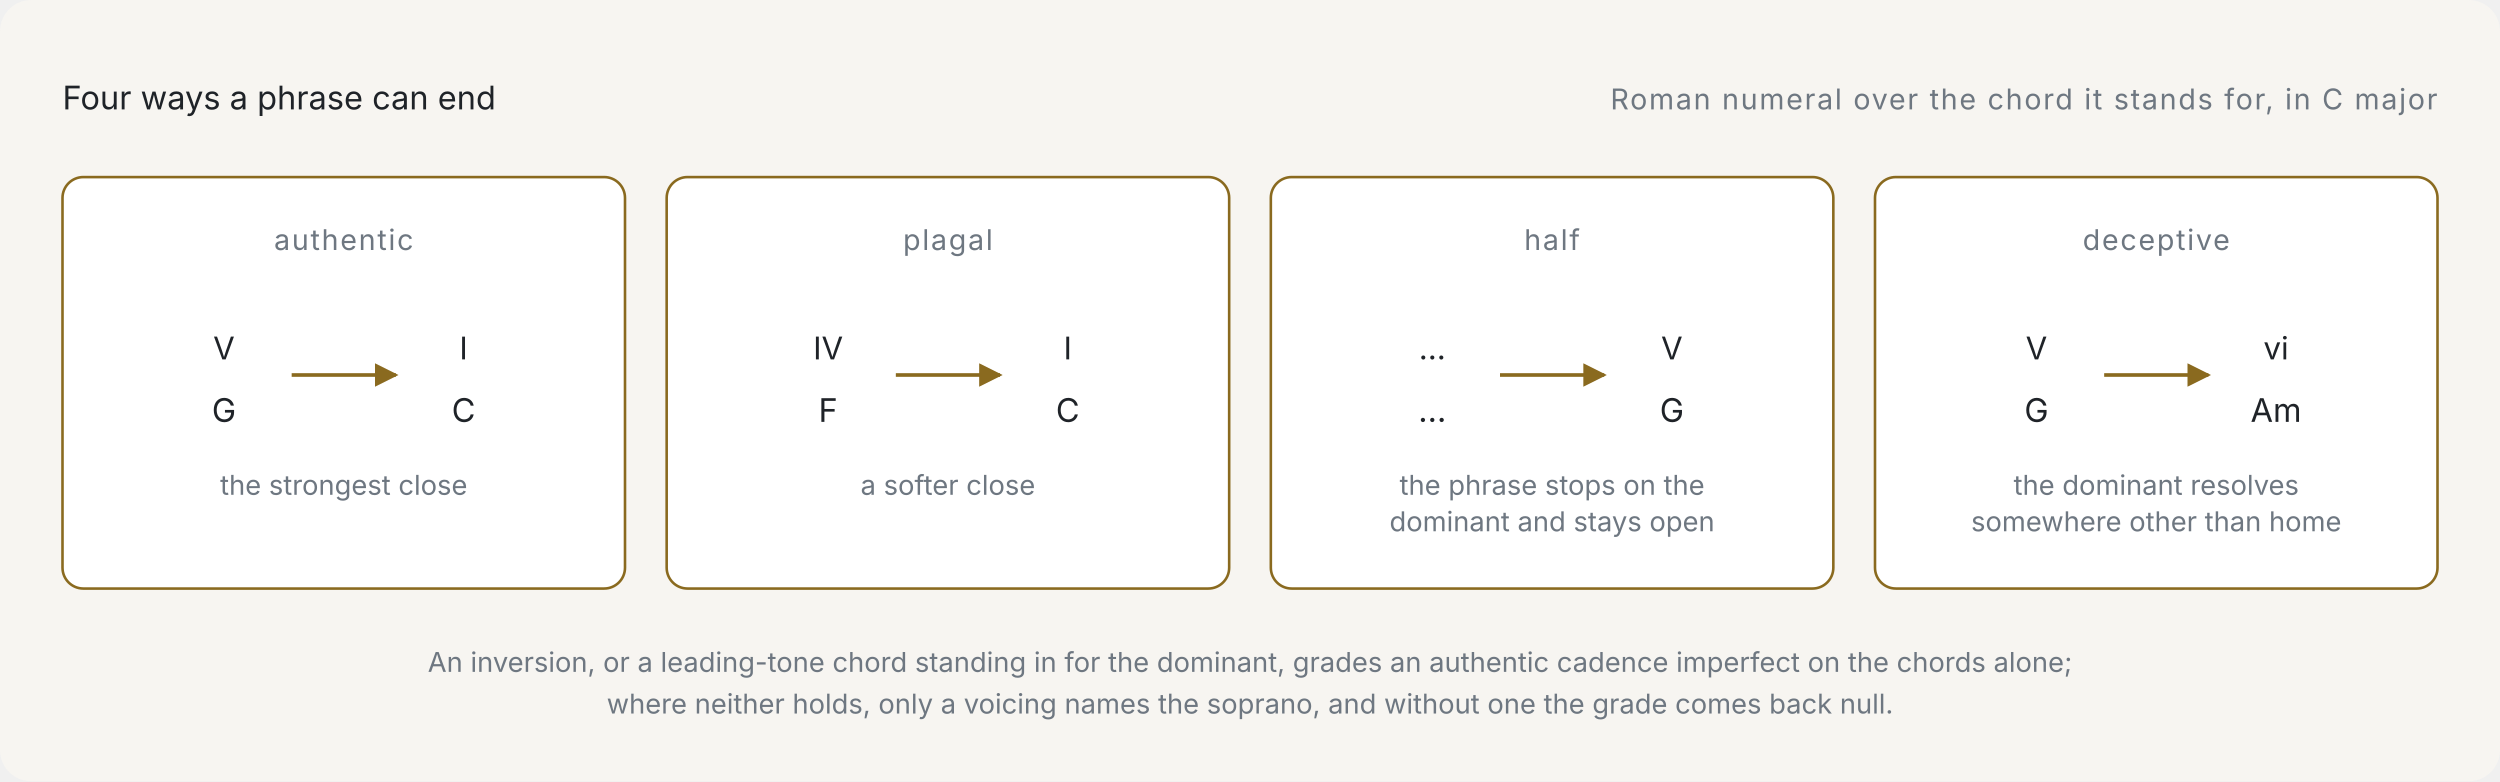
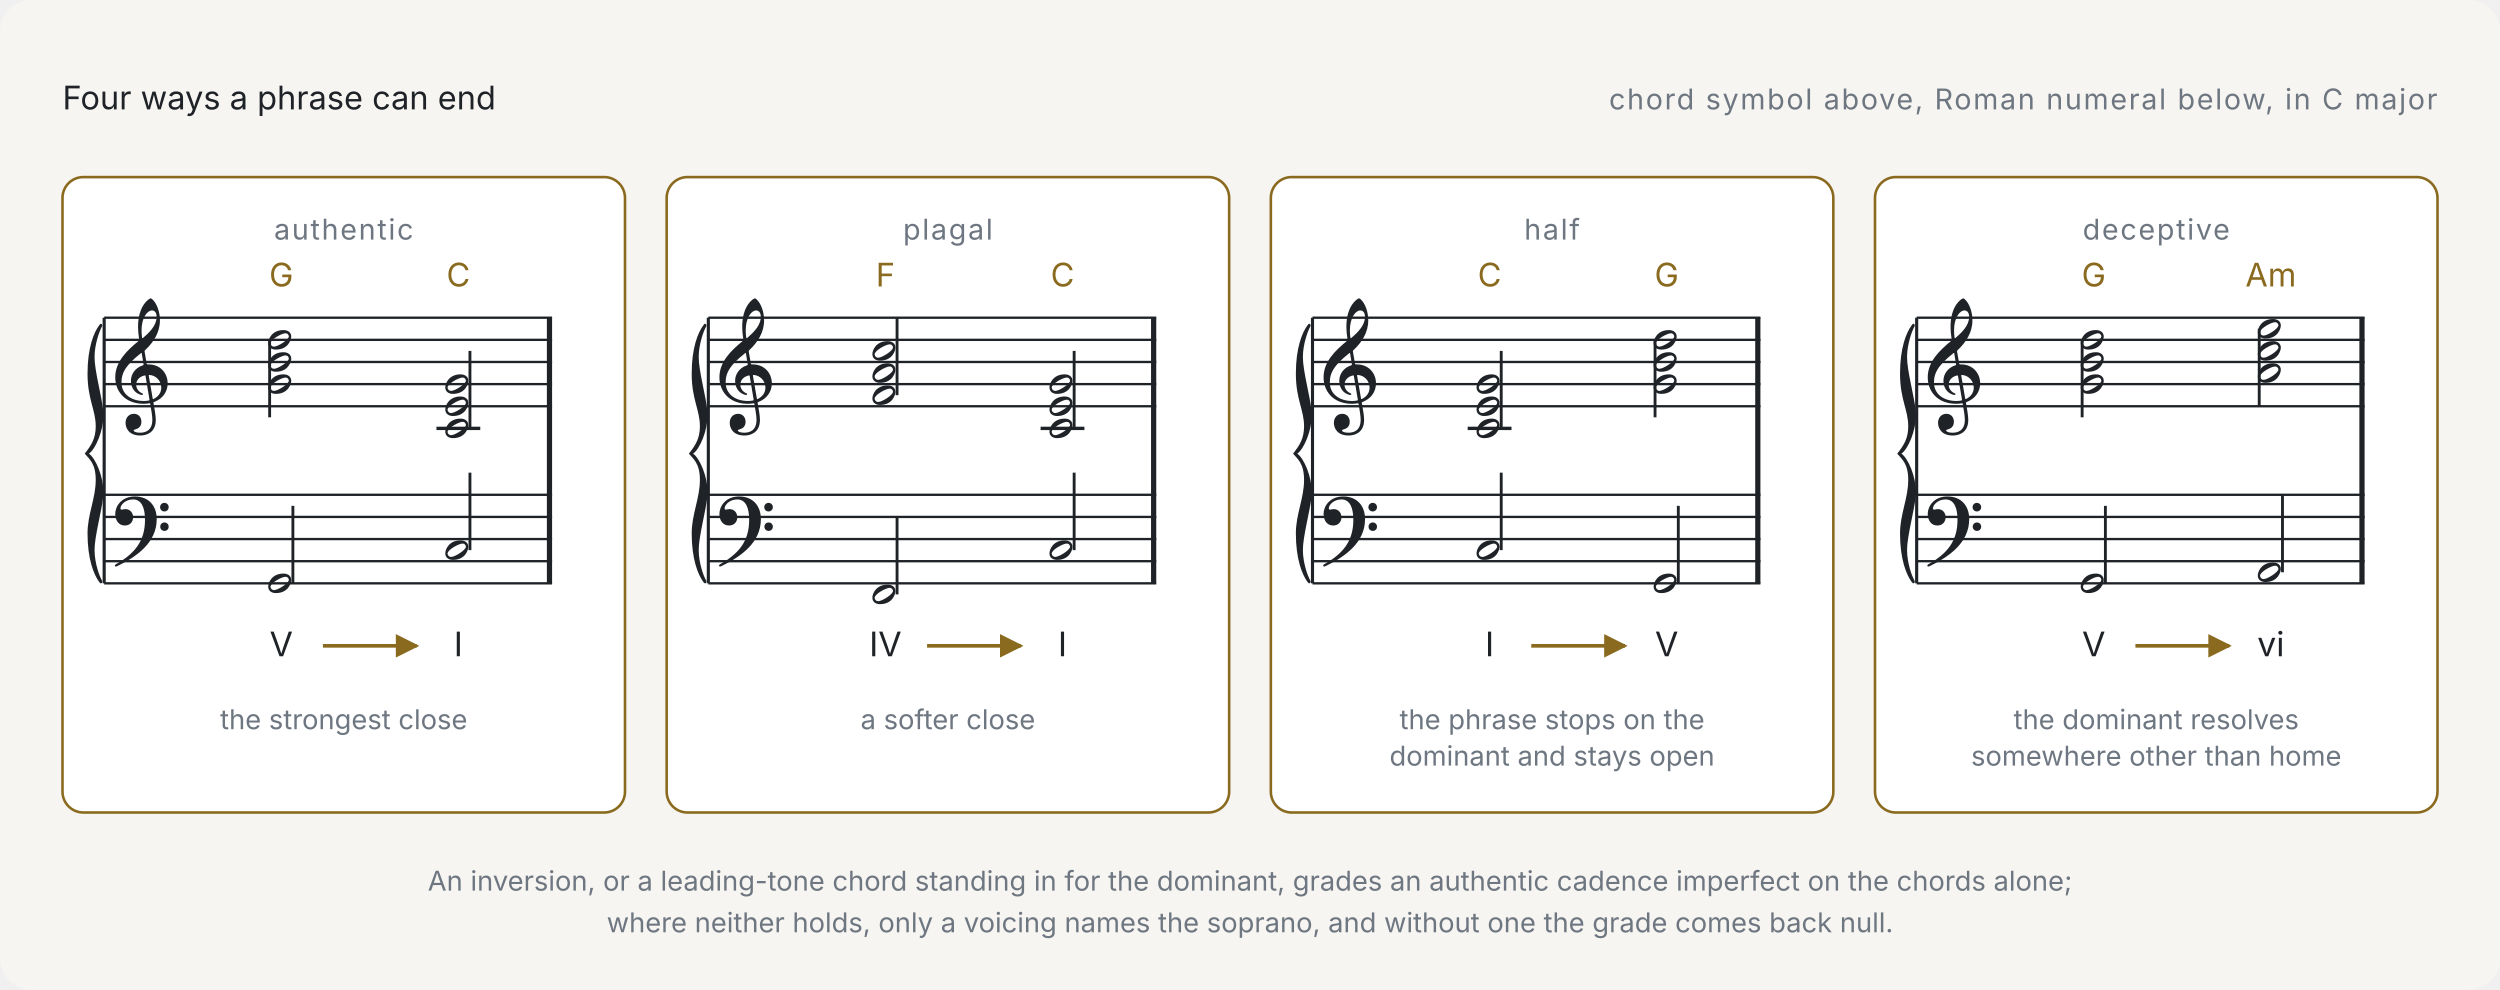
- <svg xmlns="http://www.w3.org/2000/svg" viewBox="0 0 960 300" width="960" height="300" role="img" aria-labelledby="ttl dsc">
+ <svg xmlns="http://www.w3.org/2000/svg" viewBox="0 0 960 380" width="960" height="380" role="img" aria-labelledby="ttl dsc">
  <style>
    .bg    { fill:#f7f5f1 }
    .grp   { fill:#edeae4 }
    .chip  { fill:#ffffff; stroke:#d7d4cd }
    .card  { fill:#ffffff; stroke:#8a6a1f }
    .alt   { fill:#ffffff; stroke:#3f6b8a }
-     .seam  { fill:none; stroke:#b8b4ac; stroke-dasharray:6 5 }
    .rule  { fill:none; stroke:#b8b4ac; stroke-width:1 }
    .ln    { fill:none; stroke:#8a6a1f; stroke-width:1.4 }
    .ln2   { fill:none; stroke:#3f6b8a; stroke-width:1.4 }
    .ah    { fill:#8a6a1f }
    .ah2   { fill:#3f6b8a }
-     .fill1 { fill:#8a6a1f; opacity:.16 }
-     .fill2 { fill:#3f6b8a; opacity:.16 }
    .warn  { fill:none; stroke:#a3401f; stroke-width:1.6 }
    .warnt { fill:#a3401f }
+     .staff { fill:none; stroke:#1f2328; stroke-width:.9 }
+     .bar   { fill:none; stroke:#1f2328; stroke-width:1.2 }
+     .ledger{ fill:none; stroke:#1f2328; stroke-width:1.3 }
+     .stem  { fill:none; stroke:#1f2328; stroke-width:1.1 }
+     .glyph { fill:#1f2328 }
+     .mark  { fill:#a3401f; stroke:none }
+     .markl { fill:none; stroke:#a3401f; stroke-width:1.1 }
    text   { font-family:Inter,"Helvetica Neue","Hiragino Sans","Noto Sans JP",Arial,sans-serif; fill:#1f2328 }
    .h     { font-size:12.5px }
    .lbl   { font-size:11px; fill:#6e7781; letter-spacing:.06em }
    .s     { font-size:10.5px; fill:#6e7781 }
+     .sym   { font-size:12.5px; fill:#8a6a1f }
+     .rn    { font-size:13px }
    .mono  { font-family:ui-monospace,SFMono-Regular,Menlo,Consolas,monospace; font-size:10.5px; fill:#8a6a1f }
    @media (prefers-color-scheme: dark) {
      .bg{fill:#0d1117} .grp{fill:#12171d}
      .chip{fill:#161b22;stroke:#30363d} .card{fill:#161b22;stroke:#d9b45c} .alt{fill:#161b22;stroke:#7fb3d5}
-       .seam{stroke:#484f58} .rule{stroke:#484f58}
+       .rule{stroke:#484f58}
      .ln{stroke:#d9b45c} .ln2{stroke:#7fb3d5} .ah{fill:#d9b45c} .ah2{fill:#7fb3d5}
-       .fill1{fill:#d9b45c} .fill2{fill:#7fb3d5}
-       .warn{stroke:#e08a68} .warnt{fill:#e08a68} .mono{fill:#d9b45c}
-       text{fill:#e6edf3} .lbl{fill:#8b949e} .s{fill:#8b949e}
+       .warn{stroke:#e08a68} .warnt{fill:#e08a68} .mark{fill:#e08a68} .markl{stroke:#e08a68}
+       .staff{stroke:#e6edf3} .bar{stroke:#e6edf3} .ledger{stroke:#e6edf3}
+       .stem{stroke:#e6edf3} .glyph{fill:#e6edf3}
+       text{fill:#e6edf3} .lbl{fill:#8b949e} .s{fill:#8b949e} .sym{fill:#d9b45c} .mono{fill:#d9b45c}
    }
  </style>
  <defs>
+     <path id="brace" d="M20 498C49 516 82 587 82 646C82 651 82 657 81 662C74 722 44 815 44 869C44 921 67 971 72 980C75 986 77 987 77 990C77 993 74 997 71 997C69 997 67 995 63 990C41 963 14 905 14 805C14 706 49 666 49 603C49 556 30 530 2 498C20 478 49 462 49 397C49 327 14 265 14 192C14 92 41 34 63 6C67 1 69 0 71 0C74 0 77 3 77 6C77 9 76 11 72 17C67 25 44 75 44 128C44 181 74 275 81 334C82 339 82 344 82 350C82 409 49 480 20 498Z" />
+     <path id="gClef" d="M361 262C364 243 364 244 346 238C258 208 201 129 201 44C201 -46 248 -110 316 -133C324 -136 336 -139 343 -139C351 -139 355 -134 355 -128C355 -121 347 -118 340 -115C298 -97 268 -54 268 -8C268 49 307 92 368 109C384 113 386 112 388 101L438 -197C440 -208 439 -208 424 -211C408 -214 388 -216 368 -216C193 -216 80 -119 80 20C80 79 90 158 173 252C233 319 279 356 326 394C336 402 338 401 340 390ZM470 943C503 943 530 916 530 861C530 750 435 660 356 591C349 585 345 586 343 599C339 625 337 659 337 691C337 847 409 943 470 943ZM430 103C428 115 429 118 441 117C522 110 589 42 589 -46C589 -109 551 -160 495 -188C483 -194 481 -194 479 -182ZM376 415C374 427 376 428 382 434C490 535 572 662 572 815C572 902 548 988 507 1048C492 1070 466 1098 455 1098C441 1098 410 1072 390 1050C316 968 292 843 292 739C292 681 299 616 306 575C308 563 309 561 297 551C153 432 0 289 0 87C0 -87 119 -252 364 -252C387 -252 413 -250 433 -246C444 -244 446 -243 448 -255C460 -322 475 -409 475 -456C475 -604 375 -622 316 -622C262 -622 236 -606 236 -593C236 -586 245 -583 268 -576C299 -567 335 -540 335 -482C335 -427 300 -380 239 -380C172 -380 132 -433 132 -495C132 -560 171 -658 322 -658C389 -658 519 -628 519 -458C519 -401 501 -306 490 -244C488 -232 489 -233 503 -227C604 -187 671 -102 671 11C671 139 577 252 430 252C404 252 404 252 401 270Z" />
+     <path id="fClef" d="M252 262C78 262 0 135 0 39C0 -41 42 -110 123 -110C186 -110 229 -66 229 -4C229 60 182 100 133 100C106 100 96 93 83 93C70 93 67 101 67 111C67 151 127 224 229 224C335 224 381 120 381 -37C381 -316 243 -472 10 -605C1 -610 -5 -615 -5 -623C-5 -629 -1 -635 8 -635C13 -635 19 -633 25 -630C271 -510 531 -332 531 -28C531 146 425 262 252 262ZM630 -71C599 -71 576 -94 576 -125C576 -156 599 -179 630 -179C661 -179 684 -156 684 -125C684 -94 661 -71 630 -71ZM629 180C598 180 574 156 574 125C574 94 598 70 629 70C660 70 684 94 684 125C684 156 660 180 629 180Z" />
+     <path id="noteheadHalf" d="M75 -87C54 -87 42 -76 35 -64C32 -58 29 -51 29 -44C29 5 174 84 221 84C240 84 251 75 258 63C261 57 264 51 264 44C264 1 123 -87 75 -87ZM97 -125C262 -125 295 9 295 42C295 93 254 125 196 125C47 125 0 10 0 -42C0 -95 42 -125 97 -125Z" />
    <marker id="a" markerUnits="userSpaceOnUse" markerWidth="9" markerHeight="9" refX="8" refY="4.5" orient="auto">
      <path class="ah" d="M0,0 L9,4.5 L0,9 z" />
    </marker>
    <marker id="b" markerUnits="userSpaceOnUse" markerWidth="9" markerHeight="9" refX="8" refY="4.5" orient="auto">
      <path class="ah2" d="M0,0 L9,4.5 L0,9 z" />
    </marker>
+     <marker id="w" markerUnits="userSpaceOnUse" markerWidth="9" markerHeight="9" refX="8" refY="4.5" orient="auto">
+       <path class="mark" d="M0,0 L9,4.5 L0,9 z" />
+     </marker>
  </defs>
-   <rect class="bg" x="0" y="0" width="960" height="300" rx="12" />
+   <rect class="bg" x="0" y="0" width="960" height="380" rx="12" />
  <text class="h" x="24" y="42">Four ways a phrase can end</text>
-   <text class="lbl" x="936" y="42" text-anchor="end">Roman numeral over the chord it stands for, in C major</text>
-   <rect class="card" x="24" y="68" width="216" height="158" rx="8" />
-   <text class="lbl" x="132" y="96" text-anchor="middle">authentic</text>
-   <text x="86" y="138" text-anchor="middle">V</text>
-   <text x="178" y="138" text-anchor="middle">I</text>
-   <line class="ln" x1="112" y1="144" x2="152" y2="144" marker-end="url(#a)" />
-   <text class="h" x="86" y="162" text-anchor="middle">G</text>
-   <text class="h" x="178" y="162" text-anchor="middle">C</text>
-   <text class="s" x="132" y="190" text-anchor="middle">the strongest close</text>
-   <rect class="card" x="256" y="68" width="216" height="158" rx="8" />
-   <text class="lbl" x="364" y="96" text-anchor="middle">plagal</text>
-   <text x="318" y="138" text-anchor="middle">IV</text>
-   <text x="410" y="138" text-anchor="middle">I</text>
-   <line class="ln" x1="344" y1="144" x2="384" y2="144" marker-end="url(#a)" />
-   <text class="h" x="318" y="162" text-anchor="middle">F</text>
-   <text class="h" x="410" y="162" text-anchor="middle">C</text>
-   <text class="s" x="364" y="190" text-anchor="middle">a softer close</text>
-   <rect class="card" x="488" y="68" width="216" height="158" rx="8" />
-   <text class="lbl" x="596" y="96" text-anchor="middle">half</text>
-   <text x="550" y="138" text-anchor="middle">…</text>
-   <text x="642" y="138" text-anchor="middle">V</text>
-   <line class="ln" x1="576" y1="144" x2="616" y2="144" marker-end="url(#a)" />
-   <text class="h" x="550" y="162" text-anchor="middle">…</text>
-   <text class="h" x="642" y="162" text-anchor="middle">G</text>
-   <text class="s" x="596" y="190" text-anchor="middle">the phrase stops on the</text>
-   <text class="s" x="596" y="204" text-anchor="middle">dominant and stays open</text>
-   <rect class="card" x="720" y="68" width="216" height="158" rx="8" />
-   <text class="lbl" x="828" y="96" text-anchor="middle">deceptive</text>
-   <text x="782" y="138" text-anchor="middle">V</text>
-   <text x="874" y="138" text-anchor="middle">vi</text>
-   <line class="ln" x1="808" y1="144" x2="848" y2="144" marker-end="url(#a)" />
-   <text class="h" x="782" y="162" text-anchor="middle">G</text>
-   <text class="h" x="874" y="162" text-anchor="middle">Am</text>
-   <text class="s" x="828" y="190" text-anchor="middle">the dominant resolves</text>
-   <text class="s" x="828" y="204" text-anchor="middle">somewhere other than home</text>
-   <text class="s" x="480" y="258" text-anchor="middle">An inversion, or a leading-tone chord standing in for the dominant, grades an authentic cadence imperfect on the chords alone;</text>
-   <text class="s" x="480" y="274" text-anchor="middle">where neither holds, only a voicing names the soprano, and without one the grade comes back null.</text>
+   <text class="lbl" x="936" y="42" text-anchor="end">chord symbol above, Roman numeral below, in C major</text>
+   <rect class="card" x="24" y="68" width="216" height="244" rx="8" />
+   <text class="lbl" x="132" y="92" text-anchor="middle">authentic</text>
+   <text class="sym" x="108" y="110" text-anchor="middle">G</text>
+   <text class="sym" x="176" y="110" text-anchor="middle">C</text>
+   <g class="glyph">
+     <path class="staff" d="M40 122H212M40 130.5H212M40 139H212M40 147.5H212M40 156H212" />
+     <path class="staff" d="M40 190H212M40 198.5H212M40 207H212M40 215.5H212M40 224H212" />
+     <path class="bar" style="stroke-width:1.2" d="M40 122V224" />
+     <use href="#brace" transform="translate(32.35 224) scale(0.09 -0.1)" />
+     <use href="#gClef" transform="translate(44.25 147.5) scale(0.03 -0.03)" />
+     <use href="#fClef" transform="translate(44.25 198.5) scale(0.03 -0.03)" />
+     <path class="bar" style="stroke-width:2" d="M211 122V224" />
+     <use href="#noteheadHalf" transform="translate(102.99 147.5) scale(0.03 -0.03)" />
+     <use href="#noteheadHalf" transform="translate(102.99 139) scale(0.03 -0.03)" />
+     <use href="#noteheadHalf" transform="translate(102.99 130.5) scale(0.03 -0.03)" />
+     <path class="stem" d="M103.54 130.5V160.25" />
+     <use href="#noteheadHalf" transform="translate(102.99 224) scale(0.03 -0.03)" />
+     <path class="stem" d="M112.47 224V194.25" />
+     <use href="#noteheadHalf" transform="translate(170.99 164.5) scale(0.03 -0.03)" />
+     <use href="#noteheadHalf" transform="translate(170.99 156) scale(0.03 -0.03)" />
+     <use href="#noteheadHalf" transform="translate(170.99 147.5) scale(0.03 -0.03)" />
+     <path class="ledger" d="M167.59 164.5h16.83" />
+     <path class="stem" d="M180.46 164.5V134.75" />
+     <use href="#noteheadHalf" transform="translate(170.99 211.25) scale(0.03 -0.03)" />
+     <path class="stem" d="M180.46 211.25V181.5" />
+   </g>
+   <text class="rn" x="108" y="252" text-anchor="middle">V</text>
+   <text class="rn" x="176" y="252" text-anchor="middle">I</text>
+   <line class="ln" x1="124" y1="248" x2="160" y2="248" marker-end="url(#a)" />
+   <text class="s" x="132" y="280" text-anchor="middle">the strongest close</text>
+   <rect class="card" x="256" y="68" width="216" height="244" rx="8" />
+   <text class="lbl" x="364" y="92" text-anchor="middle">plagal</text>
+   <text class="sym" x="340" y="110" text-anchor="middle">F</text>
+   <text class="sym" x="408" y="110" text-anchor="middle">C</text>
+   <g class="glyph">
+     <path class="staff" d="M272 122H444M272 130.5H444M272 139H444M272 147.5H444M272 156H444" />
+     <path class="staff" d="M272 190H444M272 198.5H444M272 207H444M272 215.5H444M272 224H444" />
+     <path class="bar" style="stroke-width:1.2" d="M272 122V224" />
+     <use href="#brace" transform="translate(264.35 224) scale(0.09 -0.1)" />
+     <use href="#gClef" transform="translate(276.25 147.5) scale(0.03 -0.03)" />
+     <use href="#fClef" transform="translate(276.25 198.5) scale(0.03 -0.03)" />
+     <path class="bar" style="stroke-width:2" d="M443 122V224" />
+     <use href="#noteheadHalf" transform="translate(334.99 151.75) scale(0.03 -0.03)" />
+     <use href="#noteheadHalf" transform="translate(334.99 143.25) scale(0.03 -0.03)" />
+     <use href="#noteheadHalf" transform="translate(334.99 134.75) scale(0.03 -0.03)" />
+     <path class="stem" d="M344.47 151.75V122" />
+     <use href="#noteheadHalf" transform="translate(334.99 228.25) scale(0.03 -0.03)" />
+     <path class="stem" d="M344.47 228.25V198.5" />
+     <use href="#noteheadHalf" transform="translate(402.99 164.5) scale(0.03 -0.03)" />
+     <use href="#noteheadHalf" transform="translate(402.99 156) scale(0.03 -0.03)" />
+     <use href="#noteheadHalf" transform="translate(402.99 147.5) scale(0.03 -0.03)" />
+     <path class="ledger" d="M399.59 164.5h16.83" />
+     <path class="stem" d="M412.47 164.5V134.75" />
+     <use href="#noteheadHalf" transform="translate(402.99 211.25) scale(0.03 -0.03)" />
+     <path class="stem" d="M412.47 211.25V181.5" />
+   </g>
+   <text class="rn" x="340" y="252" text-anchor="middle">IV</text>
+   <text class="rn" x="408" y="252" text-anchor="middle">I</text>
+   <line class="ln" x1="356" y1="248" x2="392" y2="248" marker-end="url(#a)" />
+   <text class="s" x="364" y="280" text-anchor="middle">a softer close</text>
+   <rect class="card" x="488" y="68" width="216" height="244" rx="8" />
+   <text class="lbl" x="596" y="92" text-anchor="middle">half</text>
+   <text class="sym" x="572" y="110" text-anchor="middle">C</text>
+   <text class="sym" x="640" y="110" text-anchor="middle">G</text>
+   <g class="glyph">
+     <path class="staff" d="M504 122H676M504 130.5H676M504 139H676M504 147.5H676M504 156H676" />
+     <path class="staff" d="M504 190H676M504 198.5H676M504 207H676M504 215.5H676M504 224H676" />
+     <path class="bar" style="stroke-width:1.2" d="M504 122V224" />
+     <use href="#brace" transform="translate(496.35 224) scale(0.09 -0.1)" />
+     <use href="#gClef" transform="translate(508.25 147.5) scale(0.03 -0.03)" />
+     <use href="#fClef" transform="translate(508.25 198.5) scale(0.03 -0.03)" />
+     <path class="bar" style="stroke-width:2" d="M675 122V224" />
+     <use href="#noteheadHalf" transform="translate(566.99 164.5) scale(0.03 -0.03)" />
+     <use href="#noteheadHalf" transform="translate(566.99 156) scale(0.03 -0.03)" />
+     <use href="#noteheadHalf" transform="translate(566.99 147.5) scale(0.03 -0.03)" />
+     <path class="ledger" d="M563.59 164.5h16.83" />
+     <path class="stem" d="M576.47 164.5V134.75" />
+     <use href="#noteheadHalf" transform="translate(566.99 211.25) scale(0.03 -0.03)" />
+     <path class="stem" d="M576.47 211.25V181.5" />
+     <use href="#noteheadHalf" transform="translate(634.99 147.5) scale(0.03 -0.03)" />
+     <use href="#noteheadHalf" transform="translate(634.99 139) scale(0.03 -0.03)" />
+     <use href="#noteheadHalf" transform="translate(634.99 130.5) scale(0.03 -0.03)" />
+     <path class="stem" d="M635.54 130.5V160.25" />
+     <use href="#noteheadHalf" transform="translate(634.99 224) scale(0.03 -0.03)" />
+     <path class="stem" d="M644.47 224V194.25" />
+   </g>
+   <text class="rn" x="572" y="252" text-anchor="middle">I</text>
+   <text class="rn" x="640" y="252" text-anchor="middle">V</text>
+   <line class="ln" x1="588" y1="248" x2="624" y2="248" marker-end="url(#a)" />
+   <text class="s" x="596" y="280" text-anchor="middle">the phrase stops on the</text>
+   <text class="s" x="596" y="294" text-anchor="middle">dominant and stays open</text>
+   <rect class="card" x="720" y="68" width="216" height="244" rx="8" />
+   <text class="lbl" x="828" y="92" text-anchor="middle">deceptive</text>
+   <text class="sym" x="804" y="110" text-anchor="middle">G</text>
+   <text class="sym" x="872" y="110" text-anchor="middle">Am</text>
+   <g class="glyph">
+     <path class="staff" d="M736 122H908M736 130.5H908M736 139H908M736 147.5H908M736 156H908" />
+     <path class="staff" d="M736 190H908M736 198.5H908M736 207H908M736 215.5H908M736 224H908" />
+     <path class="bar" style="stroke-width:1.2" d="M736 122V224" />
+     <use href="#brace" transform="translate(728.35 224) scale(0.09 -0.1)" />
+     <use href="#gClef" transform="translate(740.25 147.5) scale(0.03 -0.03)" />
+     <use href="#fClef" transform="translate(740.25 198.5) scale(0.03 -0.03)" />
+     <path class="bar" style="stroke-width:2" d="M907 122V224" />
+     <use href="#noteheadHalf" transform="translate(798.99 147.5) scale(0.03 -0.03)" />
+     <use href="#noteheadHalf" transform="translate(798.99 139) scale(0.03 -0.03)" />
+     <use href="#noteheadHalf" transform="translate(798.99 130.5) scale(0.03 -0.03)" />
+     <path class="stem" d="M799.54 130.5V160.25" />
+     <use href="#noteheadHalf" transform="translate(798.99 224) scale(0.03 -0.03)" />
+     <path class="stem" d="M808.47 224V194.25" />
+     <use href="#noteheadHalf" transform="translate(866.99 143.25) scale(0.03 -0.03)" />
+     <use href="#noteheadHalf" transform="translate(866.99 134.75) scale(0.03 -0.03)" />
+     <use href="#noteheadHalf" transform="translate(866.99 126.25) scale(0.03 -0.03)" />
+     <path class="stem" d="M867.54 126.25V156" />
+     <use href="#noteheadHalf" transform="translate(866.99 219.75) scale(0.03 -0.03)" />
+     <path class="stem" d="M876.47 219.75V190" />
+   </g>
+   <text class="rn" x="804" y="252" text-anchor="middle">V</text>
+   <text class="rn" x="872" y="252" text-anchor="middle">vi</text>
+   <line class="ln" x1="820" y1="248" x2="856" y2="248" marker-end="url(#a)" />
+   <text class="s" x="828" y="280" text-anchor="middle">the dominant resolves</text>
+   <text class="s" x="828" y="294" text-anchor="middle">somewhere other than home</text>
+   <text class="s" x="480" y="342" text-anchor="middle">An inversion, or a leading-tone chord standing in for the dominant, grades an authentic cadence imperfect on the chords alone;</text>
+   <text class="s" x="480" y="358" text-anchor="middle">where neither holds, only a voicing names the soprano, and without one the grade comes back null.</text>
</svg>
